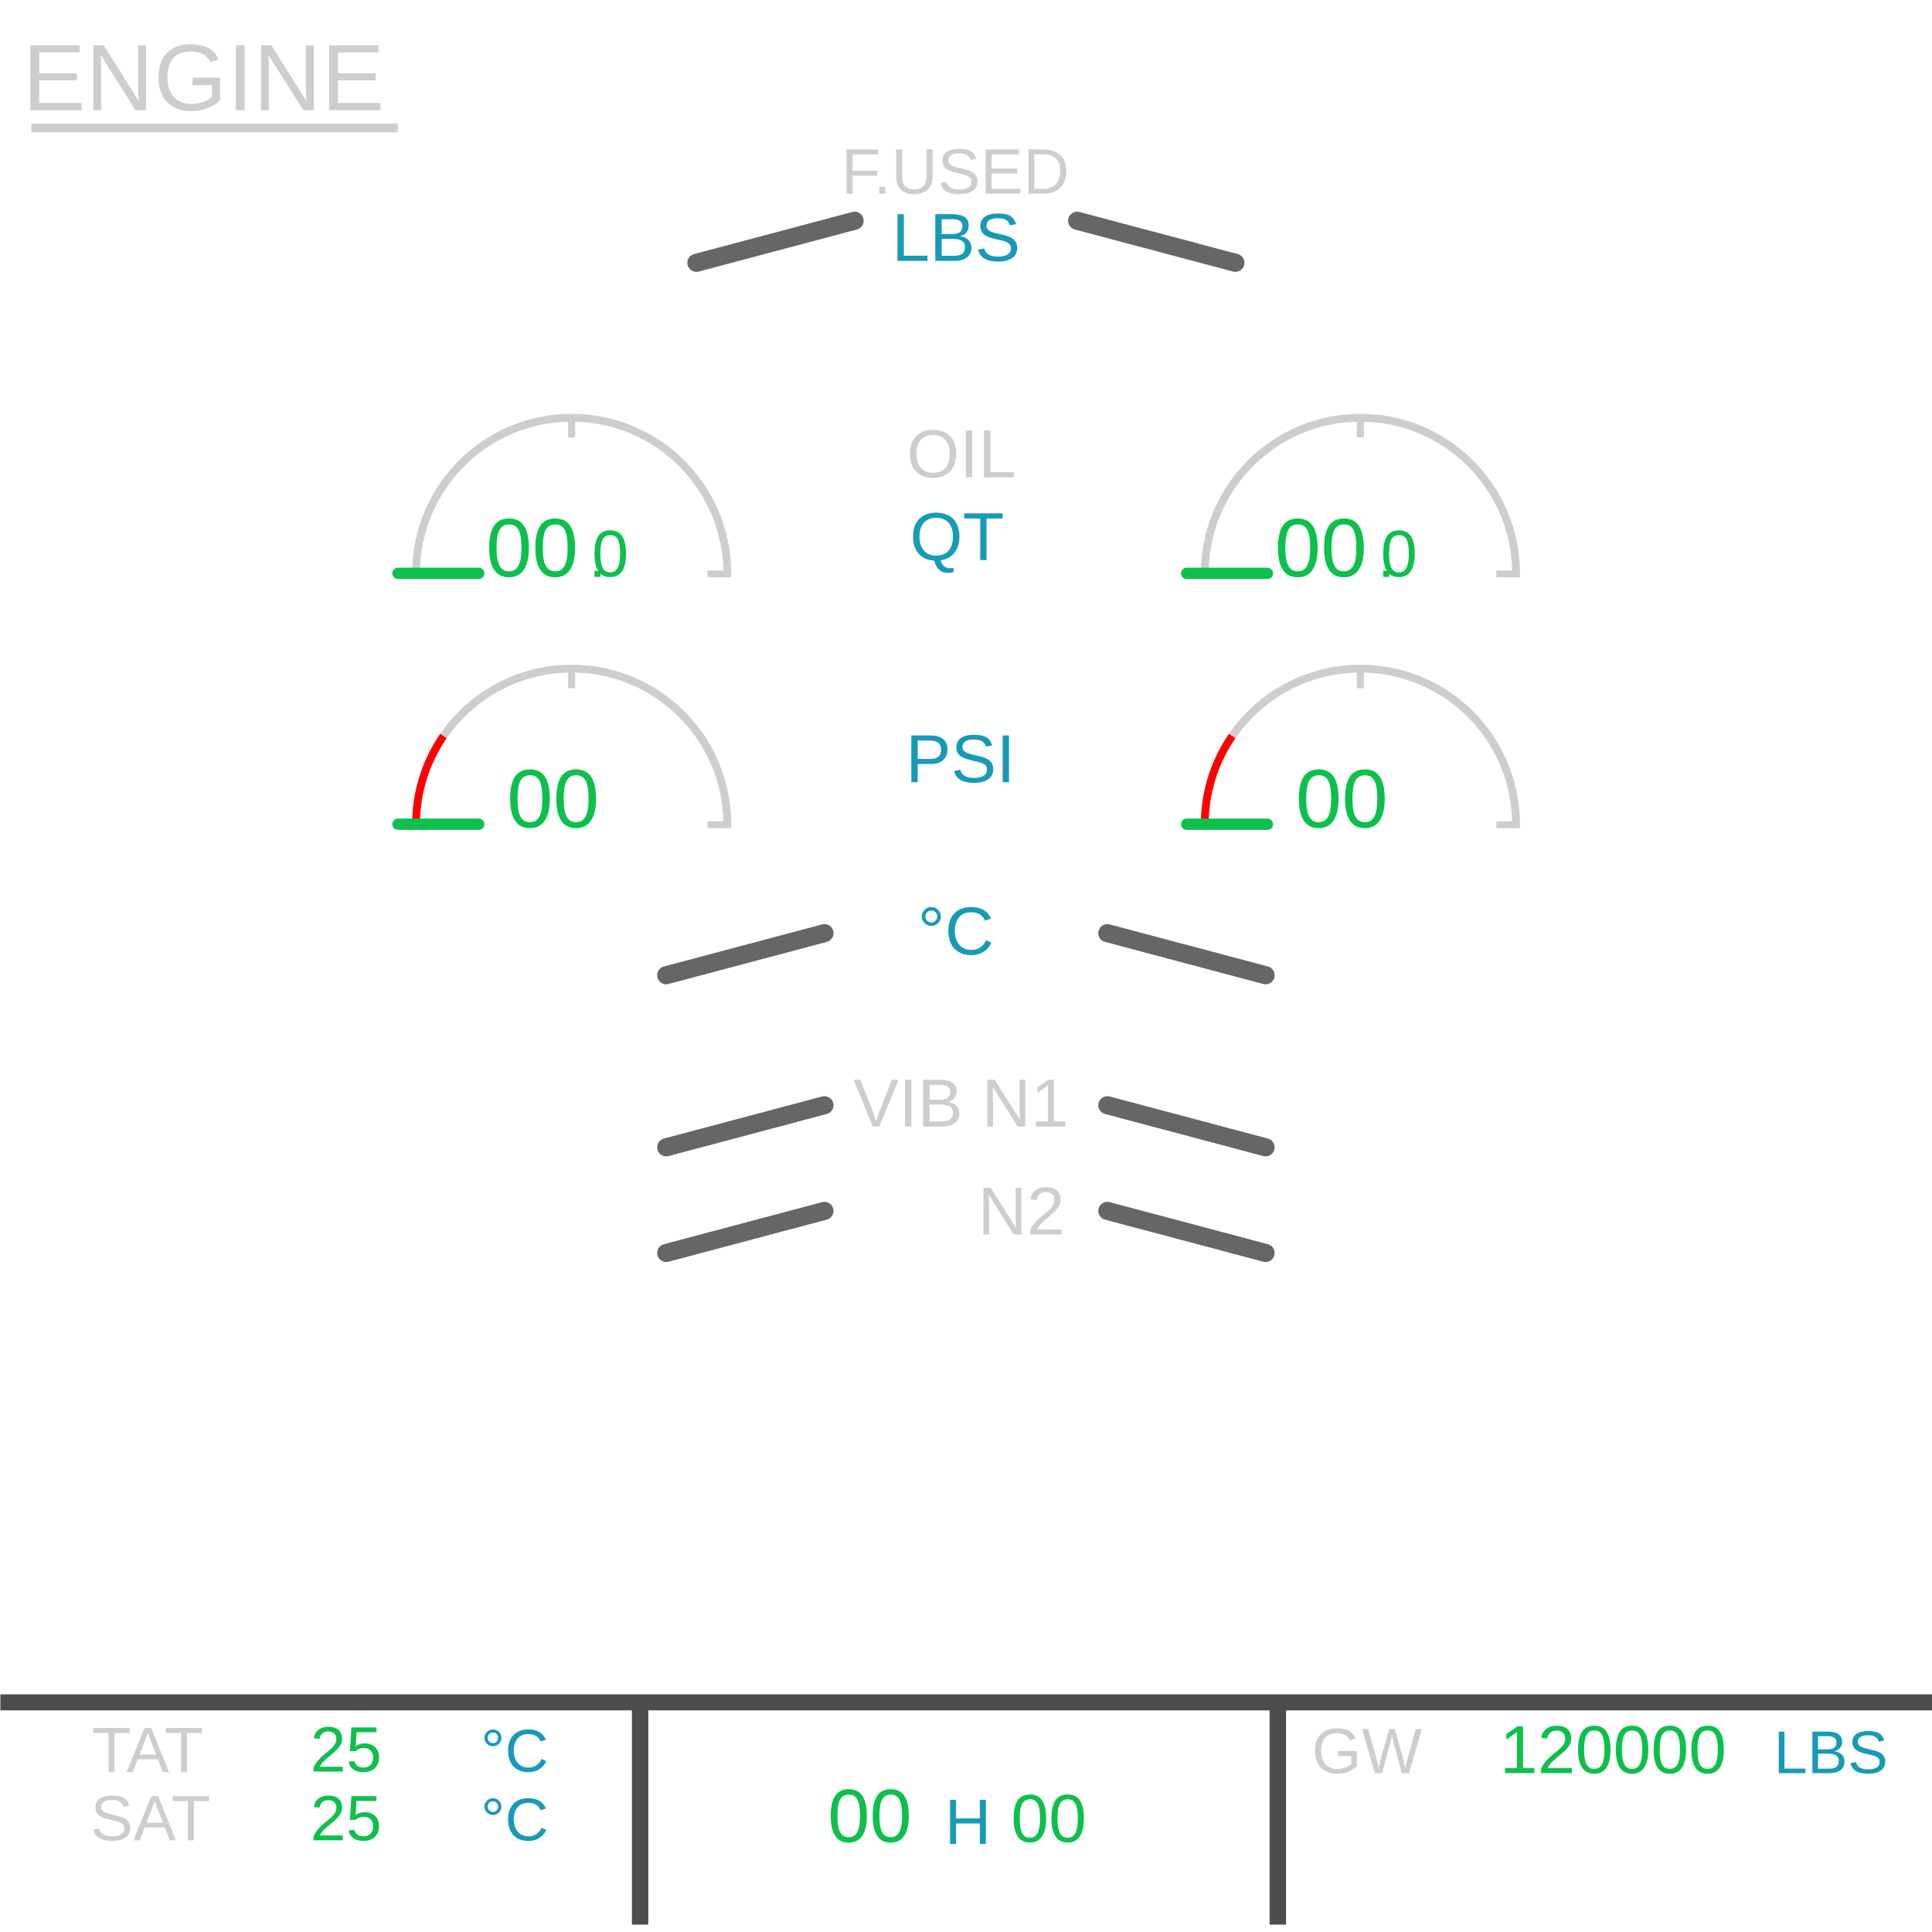
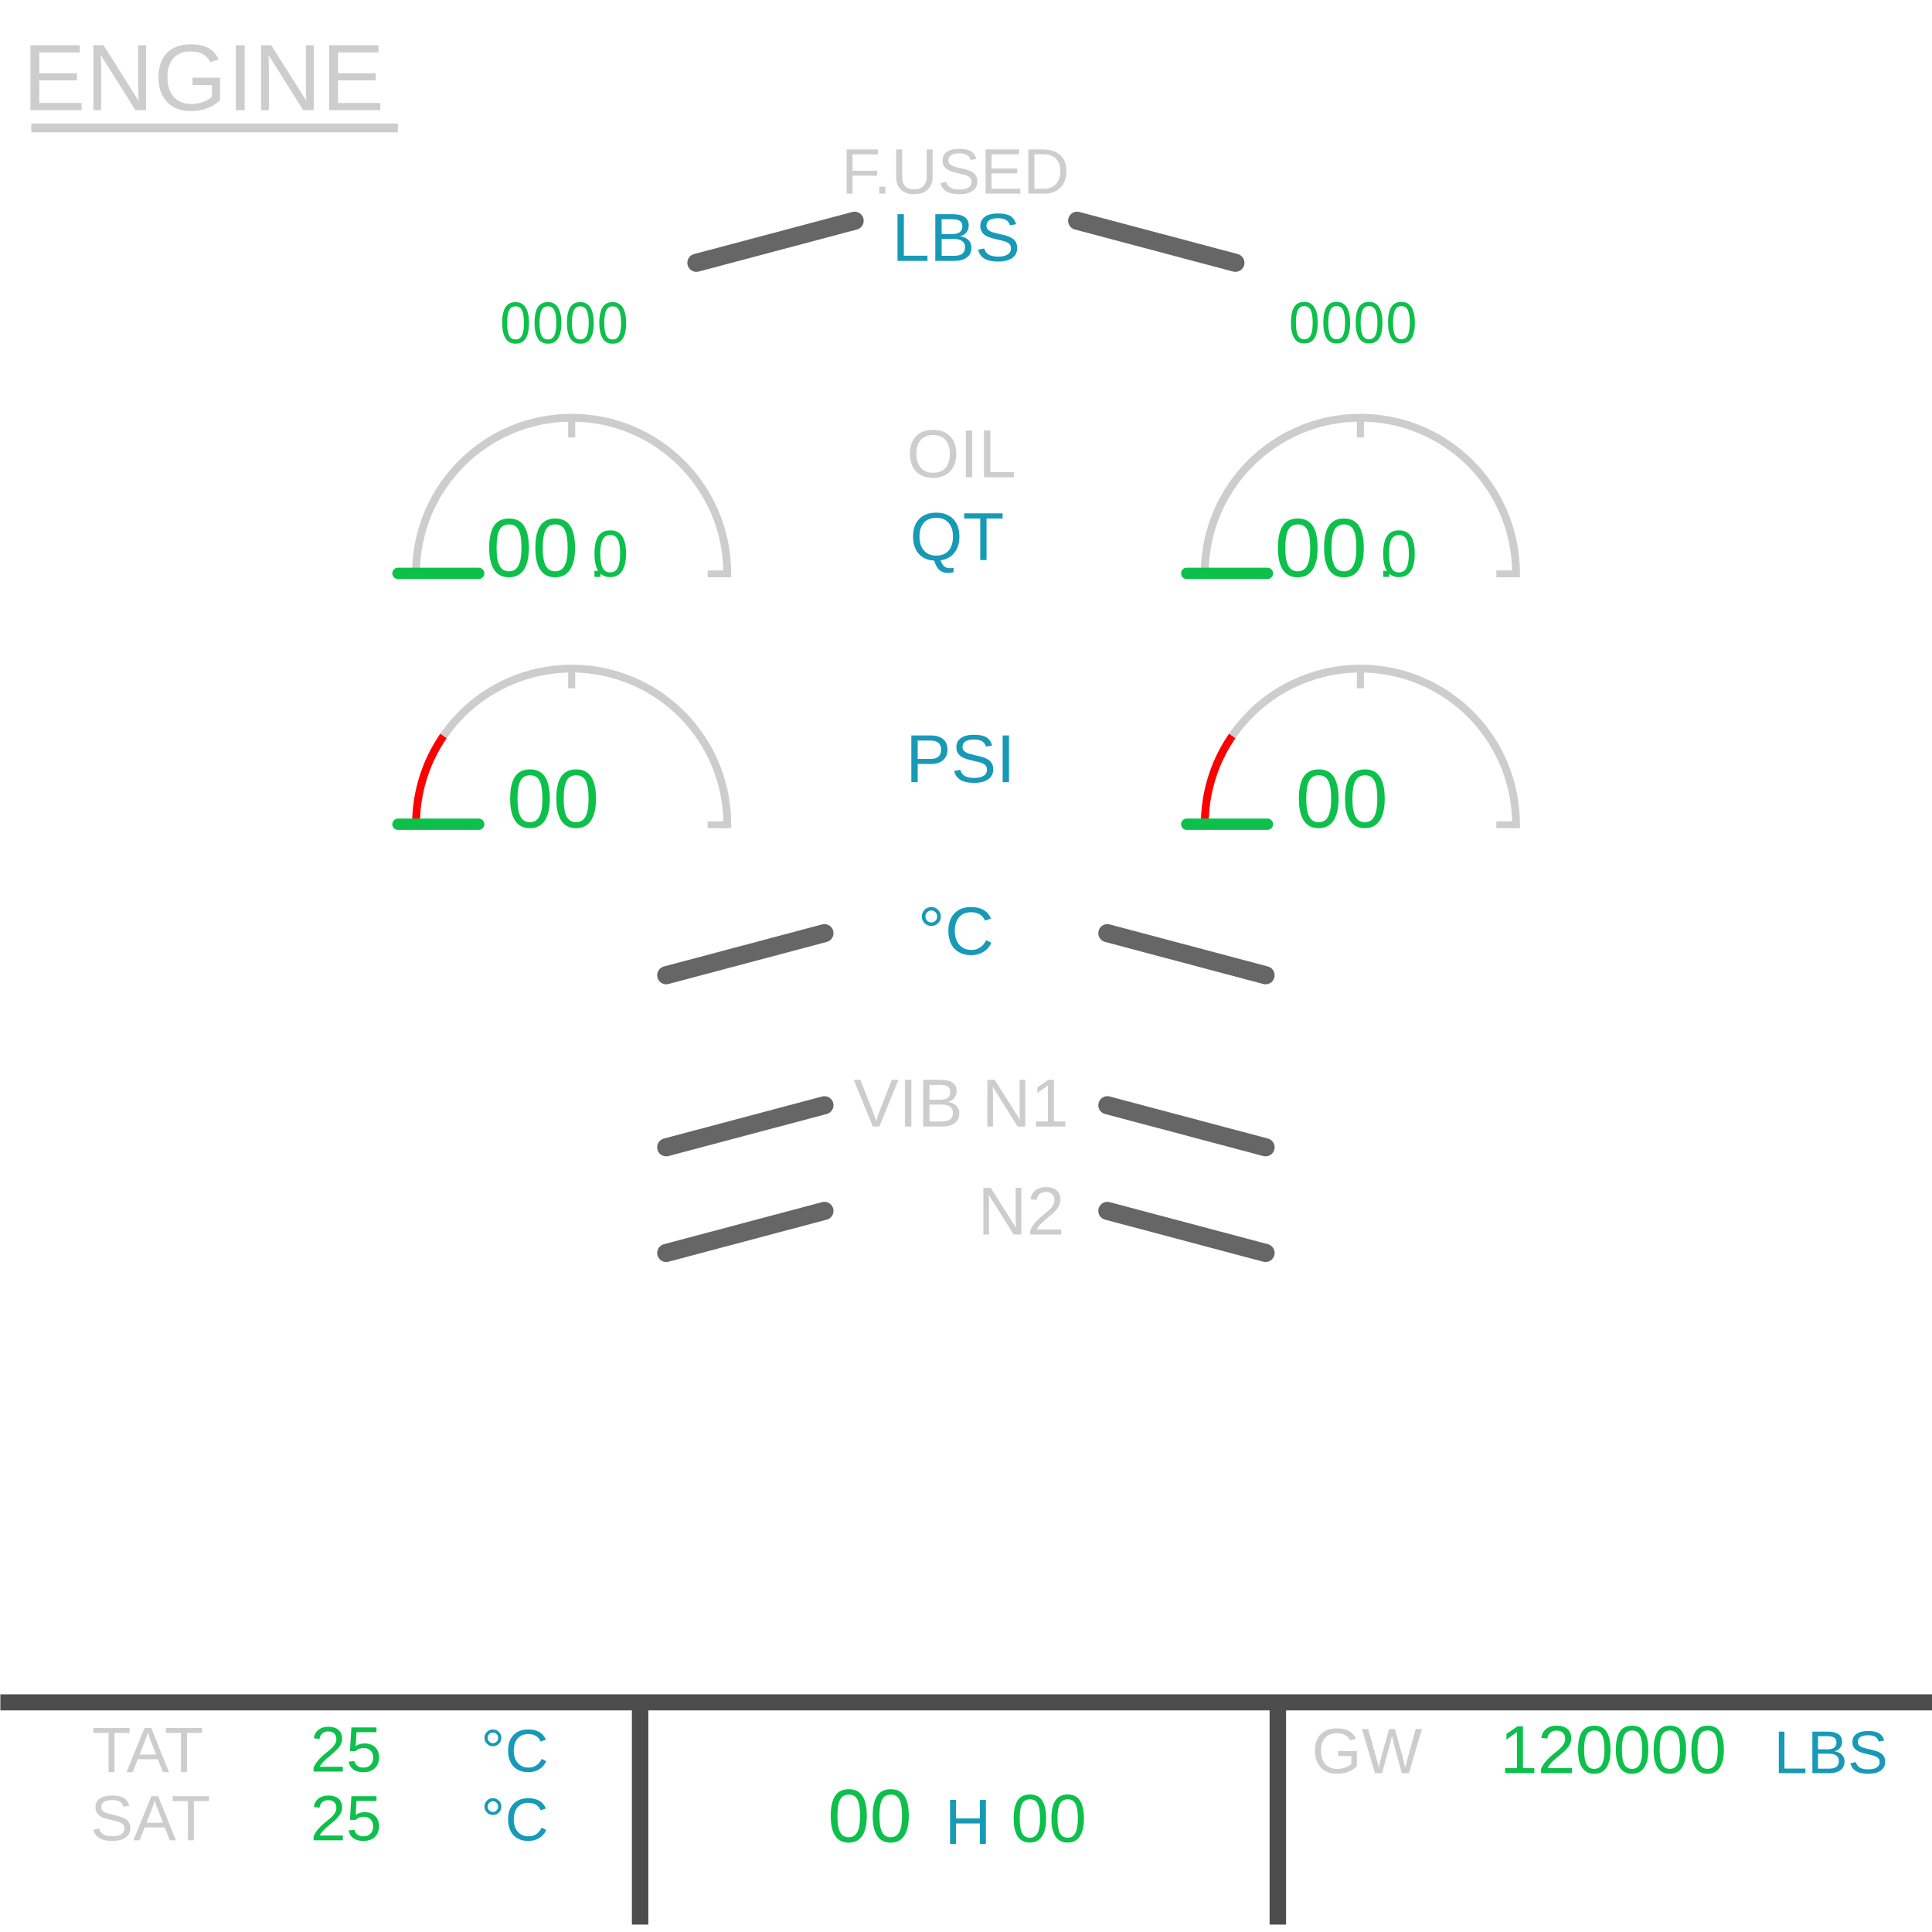
<svg xmlns="http://www.w3.org/2000/svg" width="1024pt" height="1024pt" viewBox="0 0 1024 1024" version="1.1" id="svg2">
  <defs id="defs373" />
  <g id="g913">
    <rect y="898.036" x="0.192" height="8.497" width="1023.902" id="rect3952" style="fill:#4d4d4d;fill-opacity:1" />
    <rect y="902.733" x="334.912" height="117.34" width="8.725" id="rect3956" style="fill:#4d4d4d;fill-opacity:1" />
    <rect style="fill:#4d4d4d;fill-opacity:1" id="rect4168" width="8.725" height="117.34" x="672.912" y="902.733" />
  </g>
  <text xml:space="preserve" style="font-style:normal;font-weight:normal;line-height:0%;font-family:'Liberation Sans';letter-spacing:0px;word-spacing:0px;fill:#179ab7;fill-opacity:1;stroke:none;stroke-width:1px;stroke-linecap:butt;stroke-linejoin:miter;stroke-opacity:1" x="500.752" y="977.318" id="text6232">
    <tspan id="tspan3726-1-4-5-7" x="500.752" y="977.318" style="font-style:normal;font-variant:normal;font-weight:normal;font-stretch:normal;font-size:34px;line-height:1.25;font-family:'Liberation Sans';-inkscape-font-specification:'Liberation Sans';fill:#179ab7;fill-opacity:1">H</tspan>
  </text>
  <text xml:space="preserve" style="font-style:normal;font-weight:normal;line-height:0%;font-family:'Liberation Sans';letter-spacing:0px;word-spacing:0px;fill:#179ab7;fill-opacity:1;stroke:none;stroke-width:1px;stroke-linecap:butt;stroke-linejoin:miter;stroke-opacity:1" x="254.868" y="938.986" id="text6233">
    <tspan id="tspan3726-1-4-5-3" x="254.868" y="938.986" style="font-style:normal;font-variant:normal;font-weight:normal;font-stretch:normal;font-size:32px;line-height:1.25;font-family:'Liberation Sans';-inkscape-font-specification:'Liberation Sans';fill:#179ab7;fill-opacity:1">°C</tspan>
  </text>
  <text xml:space="preserve" style="font-style:normal;font-weight:normal;line-height:0%;font-family:'Liberation Sans';letter-spacing:0px;word-spacing:0px;fill:#179ab7;fill-opacity:1;stroke:none;stroke-width:1px;stroke-linecap:butt;stroke-linejoin:miter;stroke-opacity:1" x="940.18" y="939.824" id="text6234">
    <tspan id="tspan3726-1-4-5-7-7" x="940.18" y="939.824" style="font-style:normal;font-variant:normal;font-weight:normal;font-stretch:normal;font-size:32px;line-height:1.25;font-family:'Liberation Sans';-inkscape-font-specification:'Liberation Sans';fill:#179ab7;fill-opacity:1">LBS</tspan>
  </text>
  <text xml:space="preserve" style="font-style:normal;font-weight:normal;line-height:0%;font-family:'Liberation Sans';letter-spacing:0px;word-spacing:0px;fill:#000000;fill-opacity:1;stroke:none;stroke-width:1px;stroke-linecap:butt;stroke-linejoin:miter;stroke-opacity:1" x="695.25" y="939.804" id="text3912">
    <tspan id="tspan3914" x="695.25" y="939.804" style="font-style:normal;font-variant:normal;font-weight:normal;font-stretch:normal;font-size:34px;line-height:1.25;font-family:'Liberation Sans';-inkscape-font-specification:'Liberation Sans';fill:#cecdce">GW</tspan>
  </text>
  <text xml:space="preserve" style="font-style:normal;font-weight:normal;line-height:0%;font-family:'Liberation Sans';letter-spacing:0px;word-spacing:0px;fill:#000000;fill-opacity:1;stroke:none;stroke-width:1px;stroke-linecap:butt;stroke-linejoin:miter;stroke-opacity:1" x="48.732" y="939.298" id="text6235">
    <tspan id="tspan3914-9" x="48.732" y="939.298" style="font-style:normal;font-variant:normal;font-weight:normal;font-stretch:normal;font-size:34px;line-height:1.25;font-family:'Liberation Sans';-inkscape-font-specification:'Liberation Sans';fill:#cecdce">TAT</tspan>
  </text>
  <text xml:space="preserve" style="font-style:normal;font-weight:normal;line-height:0%;font-family:'Liberation Sans';letter-spacing:0px;word-spacing:0px;fill:#000000;fill-opacity:1;stroke:none;stroke-width:1px;stroke-linecap:butt;stroke-linejoin:miter;stroke-opacity:1" x="47.952" y="975.403" id="text6236">
    <tspan id="tspan3914-9-4" x="47.952" y="975.403" style="font-style:normal;font-variant:normal;font-weight:normal;font-stretch:normal;font-size:34px;line-height:1.25;font-family:'Liberation Sans';-inkscape-font-specification:'Liberation Sans';fill:#cecdce">SAT</tspan>
  </text>
  <text xml:space="preserve" style="font-style:normal;font-weight:normal;line-height:0%;font-family:'Liberation Sans';text-align:end;letter-spacing:0px;word-spacing:0px;text-anchor:end;fill:#000000;fill-opacity:1;stroke:none;stroke-width:1px;stroke-linecap:butt;stroke-linejoin:miter;stroke-opacity:1" x="212.326" y="938.966" id="TAT">
    <tspan id="tspan5151-5-7-1" x="212.326" y="938.966" style="font-style:normal;font-variant:normal;font-weight:normal;font-stretch:normal;font-size:34px;line-height:1.25;font-family:'Liberation Sans';-inkscape-font-specification:'Liberation Sans';text-align:end;text-anchor:end;fill:#0dc04b">25</tspan>
  </text>
  <text xml:space="preserve" style="font-style:normal;font-weight:normal;line-height:0%;font-family:'Liberation Sans';text-align:end;letter-spacing:0px;word-spacing:0px;text-anchor:end;fill:#000000;fill-opacity:1;stroke:none;stroke-width:1px;stroke-linecap:butt;stroke-linejoin:miter;stroke-opacity:1" x="212.326" y="975.404" id="SAT">
    <tspan id="tspan5151-5-7-1-0" x="212.326" y="975.404" style="font-style:normal;font-variant:normal;font-weight:normal;font-stretch:normal;font-size:34px;line-height:1.25;font-family:'Liberation Sans';-inkscape-font-specification:'Liberation Sans';text-align:end;text-anchor:end;fill:#0dc04b">25</tspan>
  </text>
  <text xml:space="preserve" style="font-style:normal;font-weight:normal;line-height:0%;font-family:'Liberation Sans';text-align:end;letter-spacing:0px;word-spacing:0px;text-anchor:end;fill:#000000;fill-opacity:1;stroke:none;stroke-width:1px;stroke-linecap:butt;stroke-linejoin:miter;stroke-opacity:1" x="925.09" y="939.785" id="GW">
    <tspan id="tspan5151-5-7-1-9" x="925.09" y="939.785" style="font-style:normal;font-variant:normal;font-weight:normal;font-stretch:normal;font-size:36px;line-height:1.25;font-family:'Liberation Sans';-inkscape-font-specification:'Liberation Sans';text-align:end;text-anchor:end;fill:#0dc04b">120000</tspan>
  </text>
  <text id="text4170" y="975.424" x="254.868" style="font-style:normal;font-weight:normal;line-height:0%;font-family:'Liberation Sans';letter-spacing:0px;word-spacing:0px;fill:#179ab7;fill-opacity:1;stroke:none;stroke-width:1px;stroke-linecap:butt;stroke-linejoin:miter;stroke-opacity:1" xml:space="preserve">
    <tspan style="font-style:normal;font-variant:normal;font-weight:normal;font-stretch:normal;font-size:32px;line-height:1.25;font-family:'Liberation Sans';-inkscape-font-specification:'Liberation Sans';fill:#179ab7;fill-opacity:1" y="975.424" x="254.868" id="tspan4172">°C</tspan>
  </text>
  <text id="UTCh" y="976.252" x="465.991" style="font-style:normal;font-weight:normal;line-height:0%;font-family:'Liberation Sans';text-align:center;letter-spacing:0px;word-spacing:0px;text-anchor:middle;fill:#000000;fill-opacity:1;stroke:none;stroke-width:1px;stroke-linecap:butt;stroke-linejoin:miter;stroke-opacity:1" xml:space="preserve">
    <tspan style="font-style:normal;font-variant:normal;font-weight:normal;font-stretch:normal;font-size:40px;line-height:1.25;font-family:'Liberation Sans';-inkscape-font-specification:'Liberation Sans';text-align:center;text-anchor:middle;fill:#0dc04b" y="976.252" x="465.991" id="tspan4176">00</tspan>
  </text>
  <text xml:space="preserve" style="font-style:normal;font-weight:normal;line-height:0%;font-family:'Liberation Sans';text-align:center;letter-spacing:0px;word-spacing:0px;text-anchor:middle;fill:#000000;fill-opacity:1;stroke:none;stroke-width:1px;stroke-linecap:butt;stroke-linejoin:miter;stroke-opacity:1" x="560.885" y="976.252" id="UTCm">
    <tspan id="tspan4180" x="560.885" y="976.252" style="font-style:normal;font-variant:normal;font-weight:normal;font-stretch:normal;font-size:36px;line-height:1.25;font-family:'Liberation Sans';-inkscape-font-specification:'Liberation Sans';text-align:center;text-anchor:middle;fill:#0dc04b">00</tspan>
  </text>
  <text xml:space="preserve" style="font-style:normal;font-weight:normal;line-height:0%;font-family:'Liberation Sans';letter-spacing:0px;word-spacing:0px;fill:#000000;fill-opacity:1;stroke:none;stroke-width:1px;stroke-linecap:butt;stroke-linejoin:miter;stroke-opacity:1" x="112.878" y="58.393" id="PageTitleENG">
    <tspan id="tspan3716" x="112.878" y="58.393" style="font-style:normal;font-variant:normal;font-weight:normal;font-stretch:normal;font-size:50px;line-height:1.25;font-family:'Liberation Sans';-inkscape-font-specification:'Liberation Sans';text-align:center;text-anchor:middle;fill:#cecdce">ENGINE</tspan>
  </text>
  <rect style="fill:#cecdce;fill-opacity:1" id="PageTitleENG2" width="194.295" height="4.678" x="16.575" y="65.461" />
  <text xml:space="preserve" style="font-style:normal;font-weight:normal;line-height:0%;font-family:'Liberation Sans';letter-spacing:0px;word-spacing:0px;fill:#000000;fill-opacity:1;stroke:none;stroke-width:1px;stroke-linecap:butt;stroke-linejoin:miter;stroke-opacity:1" x="511.372" y="102.61" id="text3720">
    <tspan id="tspan3722" x="511.372" y="102.61" style="font-style:normal;font-variant:normal;font-weight:normal;font-stretch:normal;font-size:34px;line-height:1.25;font-family:'Liberation Sans';-inkscape-font-specification:'Liberation Sans';text-align:center;text-anchor:middle;fill:#cecdce">F.USED</tspan>
  </text>
  <text xml:space="preserve" style="font-style:normal;font-weight:normal;line-height:0%;font-family:'Liberation Sans';letter-spacing:0px;word-spacing:0px;fill:#179ab7;fill-opacity:1;stroke:none;stroke-width:1px;stroke-linecap:butt;stroke-linejoin:miter;stroke-opacity:1" x="511.772" y="138.278" id="text3732">
    <tspan id="tspan3734" x="511.772" y="138.278" style="font-style:normal;font-variant:normal;font-weight:normal;font-stretch:normal;font-size:36px;line-height:1.25;font-family:'Liberation Sans';-inkscape-font-specification:'Liberation Sans';text-align:center;text-anchor:middle;fill:#179ab7;fill-opacity:1">LBS</tspan>
  </text>
  <text xml:space="preserve" style="font-style:normal;font-weight:normal;line-height:0%;font-family:'Liberation Sans';letter-spacing:0px;word-spacing:0px;fill:#179ab7;fill-opacity:1;stroke:none;stroke-width:1px;stroke-linecap:butt;stroke-linejoin:miter;stroke-opacity:1" x="486.434" y="505.889" id="text4945">
    <tspan id="tspan3726-1-4-5-3-5" x="486.434" y="505.889" style="font-style:normal;font-variant:normal;font-weight:normal;font-stretch:normal;font-size:36px;line-height:1.25;font-family:'Liberation Sans';-inkscape-font-specification:'Liberation Sans';fill:#179ab7;fill-opacity:1">°C</tspan>
  </text>
  <text xml:space="preserve" style="font-style:normal;font-weight:normal;line-height:0%;font-family:'Liberation Sans';letter-spacing:0px;word-spacing:0px;fill:#16699a;fill-opacity:1;stroke:none;stroke-width:1px;stroke-linecap:butt;stroke-linejoin:miter;stroke-opacity:1" x="514.361" y="597.088" id="text5432">
    <tspan id="tspan3726-1-4-5-3-5-2" x="514.361" y="597.088" style="font-style:normal;font-variant:normal;font-weight:normal;font-stretch:normal;font-size:36px;line-height:1.25;font-family:'Liberation Sans';-inkscape-font-specification:'Liberation Sans';text-align:center;text-anchor:middle;fill:#cecdce">VIB N1</tspan>
  </text>
  <text xml:space="preserve" style="font-style:normal;font-weight:normal;line-height:0%;font-family:'Liberation Sans';text-align:end;letter-spacing:0px;word-spacing:0px;text-anchor:end;fill:#000000;fill-opacity:1;stroke:none;stroke-width:1px;stroke-linecap:butt;stroke-linejoin:miter;stroke-opacity:1" x="546.273" y="654.329" id="text4425">
    <tspan id="tspan4427" x="546.273" y="654.329" style="font-size:36px;line-height:1.25;text-align:center;text-anchor:middle;fill:#cecdce">N2</tspan>
  </text>
  <text xml:space="preserve" style="font-style:normal;font-weight:normal;line-height:0%;font-family:'Liberation Sans';letter-spacing:0px;word-spacing:0px;fill:#179ab7;fill-opacity:1;stroke:none;stroke-width:1px;stroke-linecap:butt;stroke-linejoin:miter;stroke-opacity:1" x="480.076" y="414.577" id="text5112">
    <tspan id="tspan3726-1-4-5-3-5-9" x="480.076" y="414.577" style="font-style:normal;font-variant:normal;font-weight:normal;font-stretch:normal;font-size:36px;line-height:1.25;font-family:'Liberation Sans';-inkscape-font-specification:'Liberation Sans';fill:#179ab7;fill-opacity:1">PSI</tspan>
  </text>
  <text xml:space="preserve" style="font-style:normal;font-weight:normal;line-height:0%;font-family:'Liberation Sans';letter-spacing:0px;word-spacing:0px;fill:#179ab7;fill-opacity:1;stroke:none;stroke-width:1px;stroke-linecap:butt;stroke-linejoin:miter;stroke-opacity:1" x="482.232" y="296.856" id="text4949">
    <tspan id="tspan3726-1-4-5-3-5-9-4" x="482.232" y="296.856" style="font-style:normal;font-variant:normal;font-weight:normal;font-stretch:normal;font-size:36px;line-height:1.25;font-family:'Liberation Sans';-inkscape-font-specification:'Liberation Sans';fill:#179ab7;fill-opacity:1">QT</tspan>
  </text>
  <text xml:space="preserve" style="font-style:normal;font-weight:normal;line-height:0%;font-family:'Liberation Sans';text-align:center;letter-spacing:0px;word-spacing:0px;text-anchor:middle;fill:#000000;fill-opacity:1;stroke:none;stroke-width:1px;stroke-linecap:butt;stroke-linejoin:miter;stroke-opacity:1" x="500" y="284" id="text4476">
    <tspan id="tspan4478" x="505.625" y="284" style="font-size:32px;line-height:1.25"> </tspan>
  </text>
  <text xml:space="preserve" style="font-style:normal;font-weight:normal;line-height:0%;font-family:'Liberation Sans';letter-spacing:0px;word-spacing:0px;fill:#16699a;fill-opacity:1;stroke:none;stroke-width:1px;stroke-linecap:butt;stroke-linejoin:miter;stroke-opacity:1" x="480.577" y="252.976" id="text5116">
    <tspan id="tspan3726-1-4-5-3-5-9-4-4" x="480.577" y="252.976" style="font-style:normal;font-variant:normal;font-weight:normal;font-stretch:normal;font-size:36px;line-height:1.25;font-family:'Liberation Sans';-inkscape-font-specification:'Liberation Sans';fill:#cecdce">OIL</tspan>
  </text>
  <text xml:space="preserve" style="font-style:normal;font-weight:normal;line-height:0%;font-family:'Liberation Sans';text-align:end;letter-spacing:0px;word-spacing:0px;text-anchor:end;fill:#000000;fill-opacity:1;stroke:none;stroke-width:1px;stroke-linecap:butt;stroke-linejoin:miter;stroke-opacity:1" x="316.509" y="305.543" id="OilQT1">
    <tspan id="tspan5151-5" x="316.509" y="305.543" style="font-style:normal;font-variant:normal;font-weight:normal;font-stretch:normal;font-size:44px;line-height:1.25;font-family:'Liberation Sans';-inkscape-font-specification:'Liberation Sans';text-align:end;text-anchor:end;fill:#0dc04b">00</tspan>
  </text>
  <text id="OilQT1-decimal" y="305.543" x="328.44" style="font-style:normal;font-weight:normal;line-height:0%;font-family:'Liberation Sans';text-align:end;letter-spacing:0px;word-spacing:0px;text-anchor:end;fill:#000000;fill-opacity:1;stroke:none;stroke-width:1px;stroke-linecap:butt;stroke-linejoin:miter;stroke-opacity:1" xml:space="preserve">
    <tspan style="font-style:normal;font-variant:normal;font-weight:normal;font-stretch:normal;font-size:35px;line-height:1.25;font-family:'Liberation Sans';-inkscape-font-specification:'Liberation Sans';text-align:center;text-anchor:middle;fill:#0dc04b" y="305.543" x="328.44" id="tspan4640">0</tspan>
  </text>
  <rect style="color:#000000;clip-rule:nonzero;display:inline;overflow:visible;visibility:visible;opacity:1;isolation:auto;mix-blend-mode:normal;color-interpolation:sRGB;color-interpolation-filters:linearRGB;solid-color:#000000;solid-opacity:1;fill:#0dc04b;fill-opacity:1;fill-rule:nonzero;stroke:none;stroke-width:6.25;stroke-linecap:butt;stroke-linejoin:miter;stroke-miterlimit:4;stroke-dasharray:none;stroke-dashoffset:0;stroke-opacity:1;color-rendering:auto;image-rendering:auto;shape-rendering:auto;text-rendering:auto;enable-background:accumulate" id="rect4642" width="3.2" height="3.2" x="315.074" y="302.57" />
  <text xml:space="preserve" style="font-style:normal;font-weight:normal;line-height:0%;font-family:'Liberation Sans';text-align:end;letter-spacing:0px;word-spacing:0px;text-anchor:end;fill:#000000;fill-opacity:1;stroke:none;stroke-width:1px;stroke-linecap:butt;stroke-linejoin:miter;stroke-opacity:1" x="327.609" y="438.507" id="OilPSI1">
    <tspan id="tspan5151-5-8" x="327.609" y="438.507" style="font-style:normal;font-variant:normal;font-weight:normal;font-stretch:normal;font-size:44px;line-height:1.25;font-family:'Liberation Sans';-inkscape-font-specification:'Liberation Sans';text-align:end;text-anchor:end;fill:#0dc04b">00</tspan>
  </text>
  <text id="OilQT2" y="305.543" x="734.554" style="font-style:normal;font-weight:normal;line-height:0%;font-family:'Liberation Sans';text-align:end;letter-spacing:0px;word-spacing:0px;text-anchor:end;fill:#000000;fill-opacity:1;stroke:none;stroke-width:1px;stroke-linecap:butt;stroke-linejoin:miter;stroke-opacity:1" xml:space="preserve">
    <tspan style="font-style:normal;font-variant:normal;font-weight:normal;font-stretch:normal;font-size:44px;line-height:1.25;font-family:'Liberation Sans';-inkscape-font-specification:'Liberation Sans';text-align:end;text-anchor:end;fill:#0dc04b" y="305.543" x="734.554" id="tspan4799">00</tspan>
  </text>
  <text xml:space="preserve" style="font-style:normal;font-weight:normal;line-height:0%;font-family:'Liberation Sans';text-align:end;letter-spacing:0px;word-spacing:0px;text-anchor:end;fill:#000000;fill-opacity:1;stroke:none;stroke-width:1px;stroke-linecap:butt;stroke-linejoin:miter;stroke-opacity:1" x="746.484" y="305.543" id="OilQT2-decimal">
    <tspan id="tspan4803" x="746.484" y="305.543" style="font-style:normal;font-variant:normal;font-weight:normal;font-stretch:normal;font-size:35px;line-height:1.25;font-family:'Liberation Sans';-inkscape-font-specification:'Liberation Sans';text-align:center;text-anchor:middle;fill:#0dc04b">0</tspan>
  </text>
  <rect y="302.57" x="733.118" height="3.2" width="3.2" id="rect4805" style="color:#000000;clip-rule:nonzero;display:inline;overflow:visible;visibility:visible;opacity:1;isolation:auto;mix-blend-mode:normal;color-interpolation:sRGB;color-interpolation-filters:linearRGB;solid-color:#000000;solid-opacity:1;fill:#0dc04b;fill-opacity:1;fill-rule:nonzero;stroke:none;stroke-width:6.25;stroke-linecap:butt;stroke-linejoin:miter;stroke-miterlimit:4;stroke-dasharray:none;stroke-dashoffset:0;stroke-opacity:1;color-rendering:auto;image-rendering:auto;shape-rendering:auto;text-rendering:auto;enable-background:accumulate" />
  <text id="OilPSI2" y="438.507" x="745.653" style="font-style:normal;font-weight:normal;line-height:0%;font-family:'Liberation Sans';text-align:end;letter-spacing:0px;word-spacing:0px;text-anchor:end;fill:#000000;fill-opacity:1;stroke:none;stroke-width:1px;stroke-linecap:butt;stroke-linejoin:miter;stroke-opacity:1" xml:space="preserve">
    <tspan style="font-style:normal;font-variant:normal;font-weight:normal;font-stretch:normal;font-size:44px;line-height:1.25;font-family:'Liberation Sans';-inkscape-font-specification:'Liberation Sans';text-align:end;text-anchor:end;fill:#0dc04b" y="438.507" x="745.653" id="tspan4809">00</tspan>
  </text>
  <path style="fill:#999999;fill-opacity:1;fill-rule:evenodd;stroke:#666666;stroke-width:9.6;stroke-linecap:round;stroke-linejoin:miter;stroke-miterlimit:4;stroke-dasharray:none;stroke-opacity:1" d="m 369.11,139.292 83.863,-22.293" id="path4228" />
  <path id="path4230" d="m 654.781,139.292 -83.863,-22.293" style="fill:#999999;fill-opacity:1;fill-rule:evenodd;stroke:#666666;stroke-width:9.6;stroke-linecap:round;stroke-linejoin:miter;stroke-miterlimit:4;stroke-dasharray:none;stroke-opacity:1" />
  <path id="path4232" d="m 353.11,608.092 83.863,-22.293" style="fill:#999999;fill-opacity:1;fill-rule:evenodd;stroke:#666666;stroke-width:9.6;stroke-linecap:round;stroke-linejoin:miter;stroke-miterlimit:4;stroke-dasharray:none;stroke-opacity:1" />
  <path style="fill:#999999;fill-opacity:1;fill-rule:evenodd;stroke:#666666;stroke-width:9.6;stroke-linecap:round;stroke-linejoin:miter;stroke-miterlimit:4;stroke-dasharray:none;stroke-opacity:1" d="m 670.781,608.092 -83.863,-22.293" id="path4234" />
  <path style="fill:#999999;fill-opacity:1;fill-rule:evenodd;stroke:#666666;stroke-width:9.6;stroke-linecap:round;stroke-linejoin:miter;stroke-miterlimit:4;stroke-dasharray:none;stroke-opacity:1" d="m 353.11,664.092 83.863,-22.293" id="path4236" />
  <path id="path4238" d="m 670.781,664.092 -83.863,-22.293" style="fill:#999999;fill-opacity:1;fill-rule:evenodd;stroke:#666666;stroke-width:9.6;stroke-linecap:round;stroke-linejoin:miter;stroke-miterlimit:4;stroke-dasharray:none;stroke-opacity:1" />
  <path id="path4240" d="m 353.11,516.892 83.863,-22.293" style="fill:#999999;fill-opacity:1;fill-rule:evenodd;stroke:#666666;stroke-width:9.6;stroke-linecap:round;stroke-linejoin:miter;stroke-miterlimit:4;stroke-dasharray:none;stroke-opacity:1" />
  <path style="fill:#999999;fill-opacity:1;fill-rule:evenodd;stroke:#666666;stroke-width:9.6;stroke-linecap:round;stroke-linejoin:miter;stroke-miterlimit:4;stroke-dasharray:none;stroke-opacity:1" d="m 670.781,516.892 -83.863,-22.293" id="path4242" />
  <path style="fill:none;fill-opacity:1;fill-rule:nonzero;stroke:#cecdce;stroke-width:4.153;stroke-linecap:square;stroke-linejoin:miter;stroke-miterlimit:4;stroke-dasharray:none;stroke-opacity:1;paint-order:fill markers stroke" d="m 220.508,303.896 c 0,-45.553 36.928,-82.482 82.482,-82.482 45.553,0 82.482,36.928 82.482,82.482" id="OilQT1-scale" />
  <g id="OilQT1-scaletick" transform="matrix(1.0382,0,0,1.0382,-21.39304,-49.17481)" style="stroke:#cecdce;stroke-opacity:1">
    <path id="path4328" d="m 312.448,261.185 0,9.476" style="fill:none;stroke:#cecdce;stroke-width:3.6;stroke-linecap:butt;stroke-linejoin:miter;stroke-miterlimit:4;stroke-dasharray:none;stroke-opacity:1" />
    <path style="fill:none;stroke:#cecdce;stroke-width:3.6;stroke-linecap:butt;stroke-linejoin:miter;stroke-miterlimit:4;stroke-dasharray:none;stroke-opacity:1" d="m 233.556,340.277 9.476,0" id="path4336" />
    <path style="fill:none;stroke:#cecdce;stroke-width:3.468;stroke-linecap:butt;stroke-linejoin:miter;stroke-miterlimit:4;stroke-dasharray:none;stroke-opacity:1" d="m 391.339,340.344 -9.476,0" id="path4338" />
  </g>
  <path id="OilQT1-needle" d="m 210.935,303.897 42.779,0" style="fill:#001104;fill-opacity:0.329;stroke:#0dc04b;stroke-width:6;stroke-linecap:round;stroke-linejoin:miter;stroke-miterlimit:4;stroke-dasharray:none;stroke-opacity:1" />
  <path style="fill:none;fill-opacity:1;fill-rule:nonzero;stroke:#cecdce;stroke-width:4.153;stroke-linecap:square;stroke-linejoin:miter;stroke-miterlimit:4;stroke-dasharray:none;stroke-opacity:1;paint-order:fill markers stroke" d="m 638.556,303.896 c 0,-45.553 36.928,-82.482 82.482,-82.482 45.553,0 82.482,36.928 82.482,82.482" id="OilQT2-scale" />
  <g style="stroke:#cecdce;stroke-opacity:1" transform="matrix(1.0382,0,0,1.0382,396.6542,-49.17481)" id="OilQT2-scaletick">
    <path style="fill:none;stroke:#cecdce;stroke-width:3.6;stroke-linecap:butt;stroke-linejoin:miter;stroke-miterlimit:4;stroke-dasharray:none;stroke-opacity:1" d="m 312.448,261.185 0,9.476" id="path4224" />
    <path id="path4226" d="m 233.556,340.277 9.476,0" style="fill:none;stroke:#cecdce;stroke-width:3.6;stroke-linecap:butt;stroke-linejoin:miter;stroke-miterlimit:4;stroke-dasharray:none;stroke-opacity:1" />
    <path id="path4229" d="m 391.339,340.344 -9.476,0" style="fill:none;stroke:#cecdce;stroke-width:3.468;stroke-linecap:butt;stroke-linejoin:miter;stroke-miterlimit:4;stroke-dasharray:none;stroke-opacity:1" />
  </g>
  <path style="fill:#001104;fill-opacity:0.329;stroke:#0dc04b;stroke-width:6;stroke-linecap:round;stroke-linejoin:miter;stroke-miterlimit:4;stroke-dasharray:none;stroke-opacity:1" d="m 628.982,303.897 42.779,0" id="OilQT2-needle" />
  <path style="fill:none;fill-opacity:1;fill-rule:nonzero;stroke:#ff0000;stroke-width:4.153;stroke-linecap:square;stroke-linejoin:miter;stroke-miterlimit:4;stroke-dasharray:none;stroke-opacity:1;paint-order:fill markers stroke" d="m 220.508,436.86 c 0,-16.037 4.675,-31.725 13.452,-45.146" id="OilPSI1-scale2" />
  <path style="fill:none;fill-opacity:1;fill-rule:nonzero;stroke:#cecdce;stroke-width:4.153;stroke-linecap:square;stroke-linejoin:miter;stroke-miterlimit:4;stroke-dasharray:none;stroke-opacity:1;paint-order:fill markers stroke" d="m 236.261,388.379 c 21.003,-28.909 58.233,-41.005 92.217,-29.963 33.984,11.042 56.993,42.712 56.993,78.445" id="OilPSI1-scale" />
  <g style="stroke:#cecdce;stroke-opacity:1" transform="matrix(1.0382,0,0,1.0382,-21.39304,83.78922)" id="OilPSI1-scaletick">
    <path style="fill:none;stroke:#cecdce;stroke-width:3.6;stroke-linecap:butt;stroke-linejoin:miter;stroke-miterlimit:4;stroke-dasharray:none;stroke-opacity:1" d="m 312.448,261.185 0,9.476" id="path4237" />
    <path id="path4239" d="m 233.556,340.277 9.476,0" style="fill:none;stroke:#ff0000;stroke-width:3.6;stroke-linecap:butt;stroke-linejoin:miter;stroke-miterlimit:4;stroke-dasharray:none;stroke-opacity:1" />
    <path id="path4241" d="m 391.339,340.344 -9.476,0" style="fill:none;stroke:#cecdce;stroke-width:3.468;stroke-linecap:butt;stroke-linejoin:miter;stroke-miterlimit:4;stroke-dasharray:none;stroke-opacity:1" />
  </g>
  <path style="fill:#001104;fill-opacity:0.329;stroke:#0dc04b;stroke-width:6;stroke-linecap:round;stroke-linejoin:miter;stroke-miterlimit:4;stroke-dasharray:none;stroke-opacity:1" d="m 210.935,436.861 42.779,0" id="OilPSI1-needle" />
  <path style="fill:none;fill-opacity:1;fill-rule:nonzero;stroke:#ff0000;stroke-width:4.153;stroke-linecap:square;stroke-linejoin:miter;stroke-miterlimit:4;stroke-dasharray:none;stroke-opacity:1;paint-order:fill markers stroke" d="m 638.556,436.86 c 0,-16.037 4.675,-31.725 13.452,-45.146" id="OilPSI2-scale2" />
  <path style="fill:none;fill-opacity:1;fill-rule:nonzero;stroke:#cecdce;stroke-width:4.153;stroke-linecap:square;stroke-linejoin:miter;stroke-miterlimit:4;stroke-dasharray:none;stroke-opacity:1;paint-order:fill markers stroke" d="m 654.308,388.379 c 21.003,-28.909 58.233,-41.005 92.217,-29.963 33.984,11.042 56.993,42.712 56.993,78.445" id="OilPSI2-scale" />
  <g id="OilPSI2-scaletick" transform="matrix(1.0382,0,0,1.0382,396.6542,83.78922)" style="stroke:#cecdce;stroke-opacity:1">
    <path id="path4255" d="m 312.448,261.185 0,9.476" style="fill:none;stroke:#cecdce;stroke-width:3.6;stroke-linecap:butt;stroke-linejoin:miter;stroke-miterlimit:4;stroke-dasharray:none;stroke-opacity:1" />
    <path style="fill:none;stroke:#ff0000;stroke-width:3.6;stroke-linecap:butt;stroke-linejoin:miter;stroke-miterlimit:4;stroke-dasharray:none;stroke-opacity:1" d="m 233.556,340.277 9.476,0" id="path4257" />
    <path style="fill:none;stroke:#cecdce;stroke-width:3.468;stroke-linecap:butt;stroke-linejoin:miter;stroke-miterlimit:4;stroke-dasharray:none;stroke-opacity:1" d="m 391.339,340.344 -9.476,0" id="path4259" />
  </g>
  <path id="OilPSI2-needle" d="m 628.982,436.861 42.779,0" style="fill:#001104;fill-opacity:0.329;stroke:#0dc04b;stroke-width:6;stroke-linecap:round;stroke-linejoin:miter;stroke-miterlimit:4;stroke-dasharray:none;stroke-opacity:1" />
+   <text xml:space="preserve" style="font-style:normal;font-weight:normal;font-size:12px;line-height:0%;font-family:sans-serif;letter-spacing:0px;word-spacing:0px;fill:#0dc04b;fill-opacity:1;stroke:none;stroke-width:0.75" x="264.691" y="181.873" id="FUEL-used-1">
+     <tspan id="tspan5830-5-2" x="264.691" y="181.873" style="font-size:30px;line-height:1.25;fill:#0dc04b;fill-opacity:1;stroke-width:0.75">0000</tspan>
+   </text>
+   <text xml:space="preserve" style="font-style:normal;font-weight:normal;font-size:12px;line-height:0%;font-family:sans-serif;letter-spacing:0px;word-spacing:0px;fill:#0dc04b;fill-opacity:1;stroke:none;stroke-width:0.75" x="682.742" y="181.749" id="FUEL-used-2">
+     <tspan id="tspan5830" x="682.742" y="181.749" style="font-size:30px;line-height:1.25;fill:#0dc04b;fill-opacity:1;stroke-width:0.75">0000</tspan>
+   </text>
</svg>
